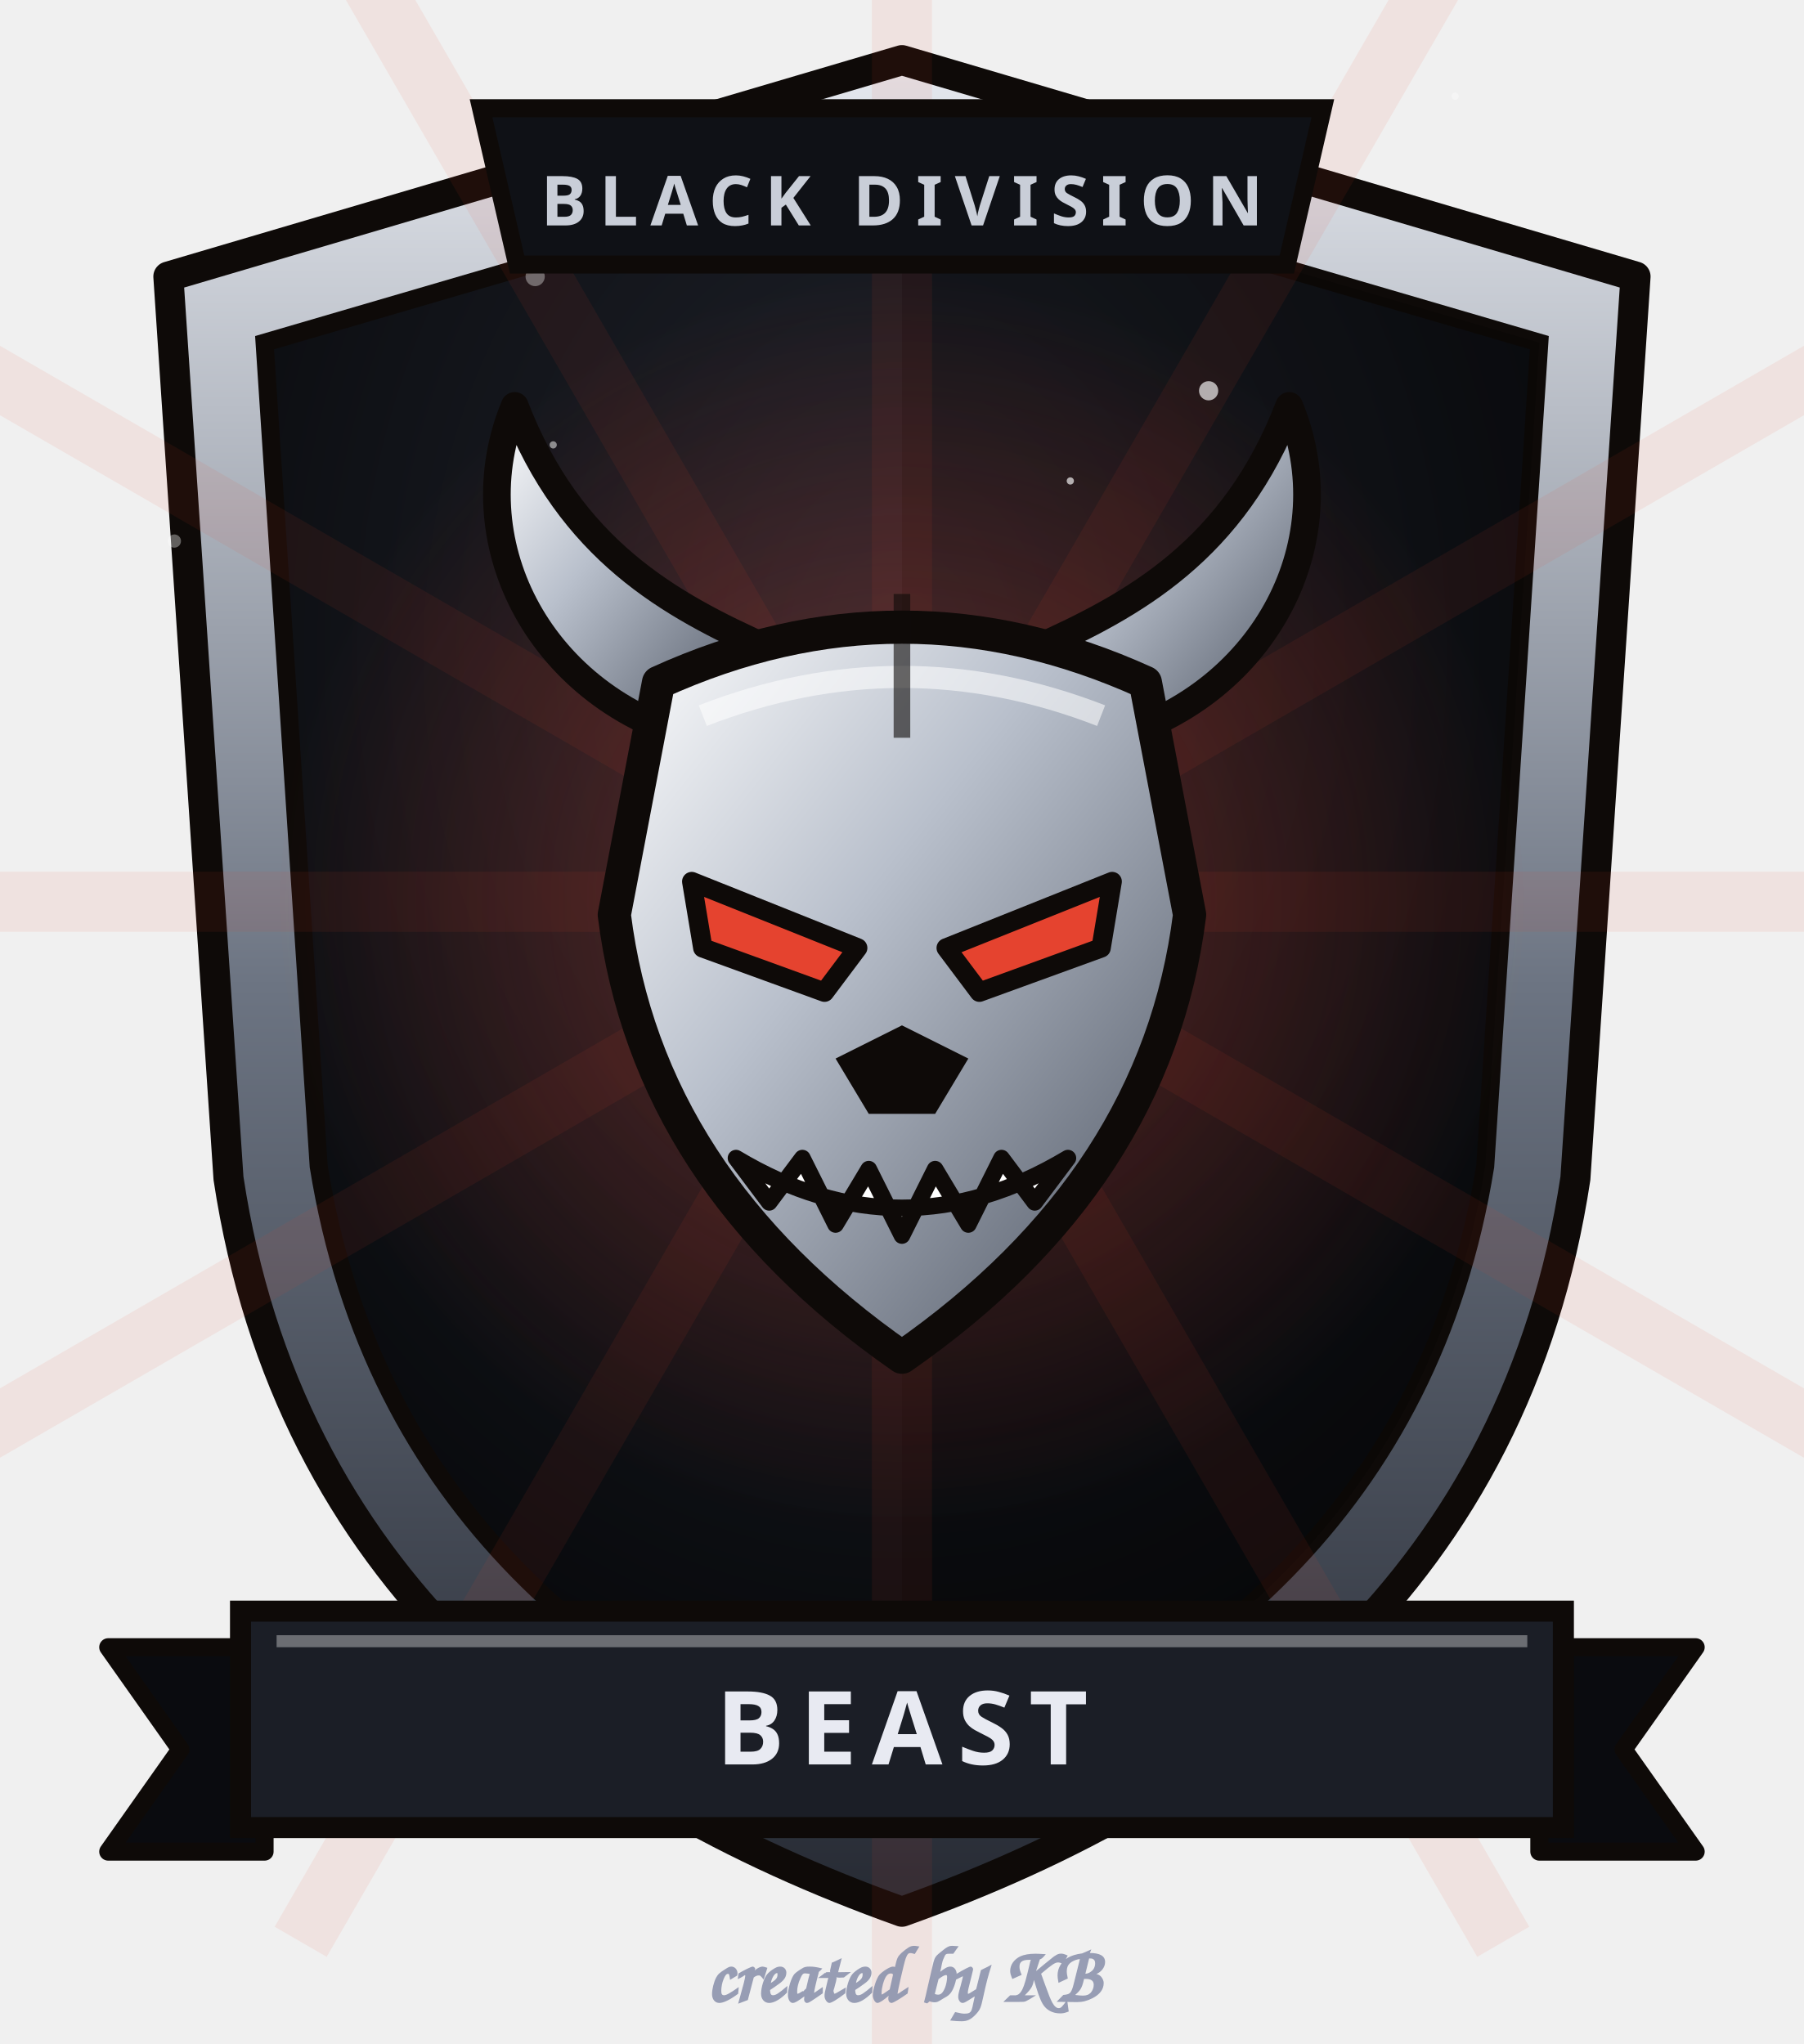
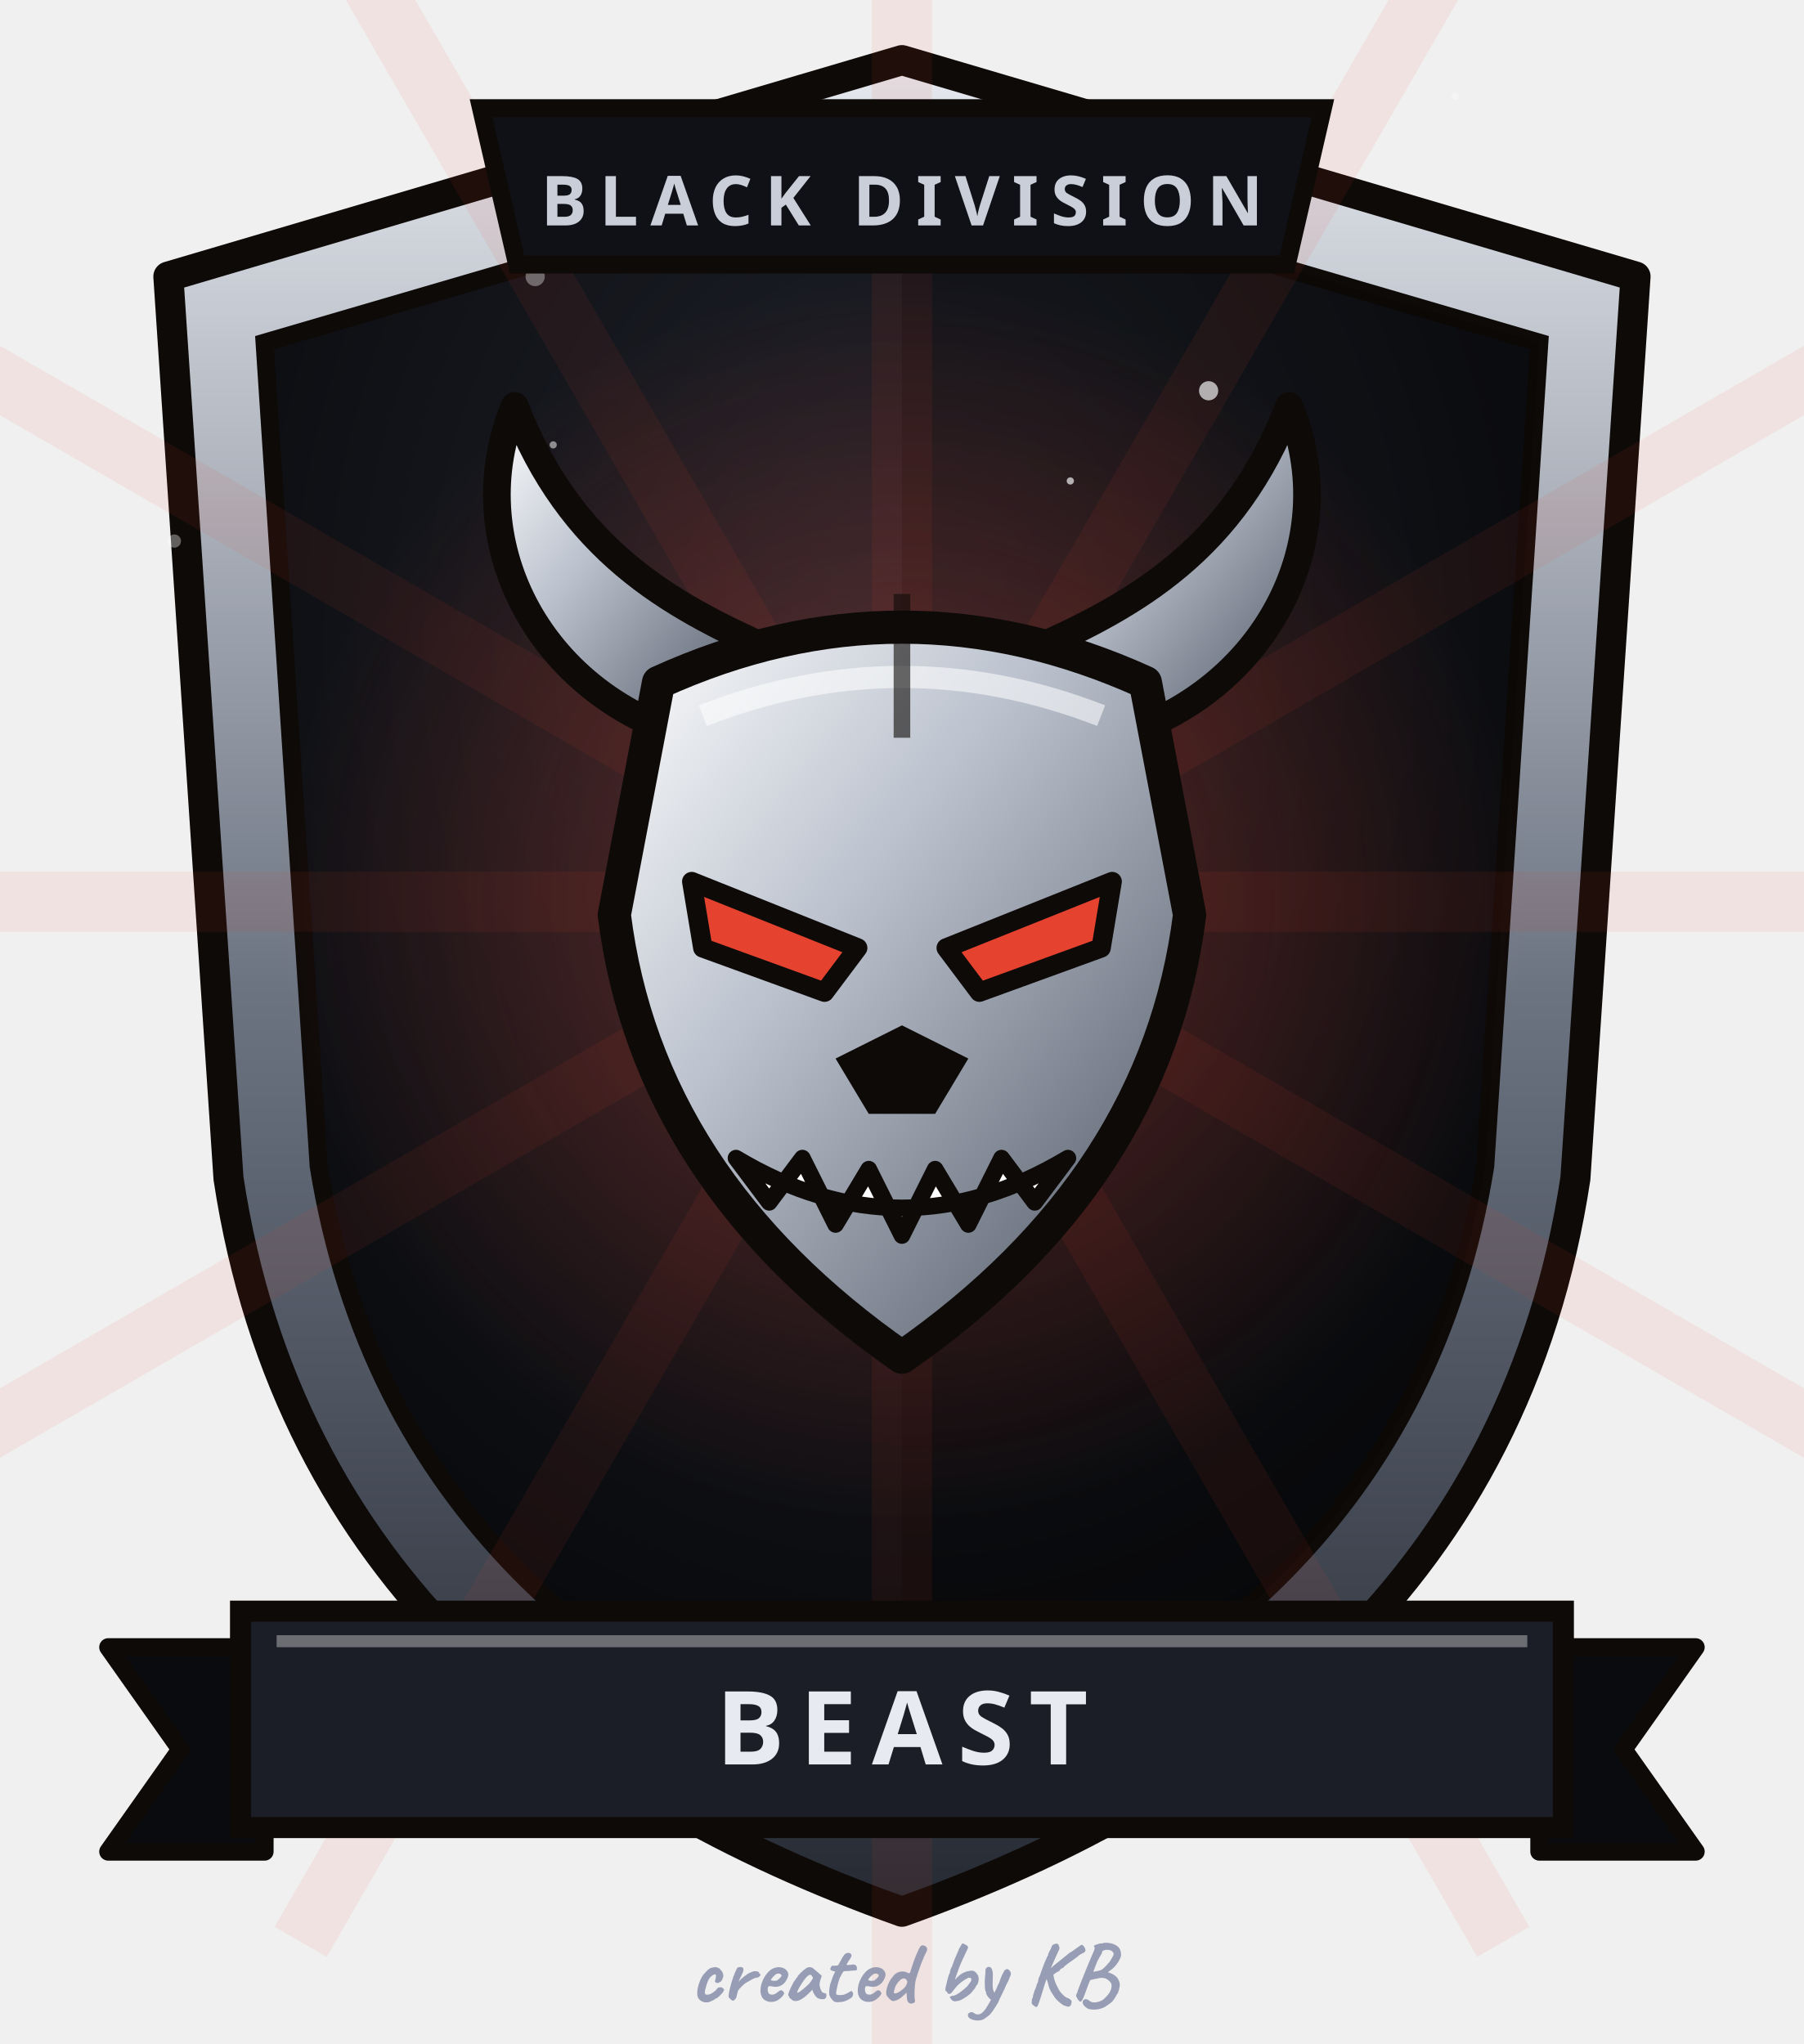
<svg xmlns="http://www.w3.org/2000/svg" viewBox="0 0 300 340" width="300" height="340" role="img" aria-label="Beast Black league crest">
  <defs>
    <linearGradient id="kbi-beast-black-M" x1="0" y1="0" x2="1" y2="1">
      <stop offset="0" stop-color="#ffffff" />
      <stop offset="0.4" stop-color="#b9c0cc" />
      <stop offset="1" stop-color="#4a515e" />
    </linearGradient>
    <linearGradient id="kbi-beast-black-cr" x1="0" y1="0" x2="0" y2="1">
      <stop offset="0" stop-color="#e6e9ef" />
      <stop offset="0.5" stop-color="#6c7482" />
      <stop offset="1" stop-color="#262a33" />
    </linearGradient>
    <radialGradient id="kbi-beast-black-cf" cx="50%" cy="30%" r="75%">
      <stop offset="0" stop-color="#20232c" />
      <stop offset="1" stop-color="#050608" />
    </radialGradient>
    <radialGradient id="kbi-beast-black-cg" cx="50%" cy="50%" r="50%">
      <stop offset="0" stop-color="#e5432faa" />
      <stop offset="1" stop-color="#e5432f00" />
    </radialGradient>
  </defs>
  <path d="M150,10 L272,46 L262,196 C252,262 206,298 150,318 C94,298 48,262 38,196 L28,46 Z" fill="url(#kbi-beast-black-cr)" stroke="#0e0a08" stroke-width="5" stroke-linejoin="round" />
  <path d="M150,26 L256,57 L247,194 C238,250 200,282 150,300 C100,282 62,250 53,194 L44,57 Z" fill="url(#kbi-beast-black-cf)" stroke="#0e0a08" stroke-width="3" />
  <path d="M150,26 L256,57 L247,194 C238,250 200,282 150,300 Z" fill="#000" opacity=".22" />
  <circle cx="150" cy="150" r="104" fill="url(#kbi-beast-black-cg)" opacity=".55" />
  <path d="M150,150 L350,150" stroke="#e5432f" stroke-opacity=".08" stroke-width="10" />
  <path d="M150,150 L323,250" stroke="#e5432f" stroke-opacity=".08" stroke-width="10" />
  <path d="M150,150 L250,323" stroke="#e5432f" stroke-opacity=".08" stroke-width="10" />
  <path d="M150,150 L150,350" stroke="#e5432f" stroke-opacity=".08" stroke-width="10" />
  <path d="M150,150 L50,323" stroke="#e5432f" stroke-opacity=".08" stroke-width="10" />
  <path d="M150,150 L-23,250" stroke="#e5432f" stroke-opacity=".08" stroke-width="10" />
  <path d="M150,150 L-50,150" stroke="#e5432f" stroke-opacity=".08" stroke-width="10" />
  <path d="M150,150 L-23,50" stroke="#e5432f" stroke-opacity=".08" stroke-width="10" />
  <path d="M150,150 L50,-23" stroke="#e5432f" stroke-opacity=".08" stroke-width="10" />
  <path d="M150,150 L150,-50" stroke="#e5432f" stroke-opacity=".08" stroke-width="10" />
  <path d="M150,150 L250,-23" stroke="#e5432f" stroke-opacity=".08" stroke-width="10" />
  <path d="M150,150 L323,50" stroke="#e5432f" stroke-opacity=".08" stroke-width="10" />
  <circle cx="242" cy="16" r="0.6" fill="#ffffff" opacity="0.35" />
  <circle cx="110" cy="37" r="1.1" fill="#ffffff" opacity="0.50" />
  <circle cx="201" cy="65" r="1.6" fill="#ffffff" opacity="0.65" />
  <circle cx="161" cy="36" r="0.6" fill="#ffffff" opacity="0.80" />
  <circle cx="29" cy="90" r="1.1" fill="#ffffff" opacity="0.35" />
  <circle cx="163" cy="32" r="1.6" fill="#ffffff" opacity="0.50" />
  <circle cx="178" cy="80" r="0.6" fill="#ffffff" opacity="0.65" />
  <circle cx="178" cy="31" r="1.1" fill="#ffffff" opacity="0.80" />
  <circle cx="89" cy="46" r="1.6" fill="#ffffff" opacity="0.35" />
  <circle cx="92" cy="74" r="0.6" fill="#ffffff" opacity="0.50" />
  <path d="M80,18 L220,18 L214,44 L86,44 Z" fill="#0f1116" stroke="#0e0a08" stroke-width="3" />
  <text x="150" y="37.5" text-anchor="middle" font-family="Archivo Black, Archivo, Arial Black, sans-serif" font-weight="900" font-size="11.5" letter-spacing="2" fill="#c9ced8">BLACK DIVISION</text>
  <g transform="translate(58,62) scale(.92)">
    <path d="M62,66 C34,58 20,30 30,6 C40,32 58,42 76,50 Z" fill="url(#kbi-beast-black-M)" stroke="#0e0a08" stroke-width="5" stroke-linejoin="round" />
    <path d="M138,66 C166,58 180,30 170,6 C160,32 142,42 124,50 Z" fill="url(#kbi-beast-black-M)" stroke="#0e0a08" stroke-width="5" stroke-linejoin="round" />
    <path d="M56,56 Q100,36 144,56 L152,98 Q146,146 100,178 Q54,146 48,98 Z" fill="url(#kbi-beast-black-M)" stroke="#0e0a08" stroke-width="6" stroke-linejoin="round" />
    <path d="M64,62 Q100,48 136,62" stroke="#fff" stroke-opacity=".55" stroke-width="4" fill="none" />
    <path d="M62,92 L92,104 L86,112 L64,104 Z M138,92 L108,104 L114,112 L136,104 Z" fill="#e5432f" stroke="#0e0a08" stroke-width="3.5" stroke-linejoin="round" />
    <path d="M88,124 L100,118 L112,124 L106,134 L94,134 Z" fill="#0e0a08" />
    <path d="M70,142 Q100,160 130,142 L124,150 L118,142 L112,154 L106,144 L100,156 L94,144 L88,154 L82,142 L76,150 Z" fill="#fff" stroke="#0e0a08" stroke-width="3" stroke-linejoin="round" />
    <path d="M100,40 V66" stroke="#0e0a08" stroke-width="3" opacity=".6" />
  </g>
  <path d="M18.0,274 L44.0,274 L44.0,308 L18.0,308 L30.0,291 Z" fill="#0a0b0f" stroke="#0e0a08" stroke-width="3" stroke-linejoin="round" />
  <path d="M282.0,274 L256.0,274 L256.0,308 L282.0,308 L270.0,291 Z" fill="#0a0b0f" stroke="#0e0a08" stroke-width="3" stroke-linejoin="round" />
  <path d="M40.0,268 L260.0,268 L260.0,304 L40.0,304 Z" fill="#1b1e26" stroke="#0e0a08" stroke-width="3.5" />
  <path d="M46.0,273 L254.0,273" stroke="#fff" stroke-opacity=".35" stroke-width="2" />
  <text x="150" y="293.5" text-anchor="middle" font-family="Archivo Black, Archivo, Arial Black, sans-serif" font-weight="900" font-size="17" letter-spacing="2.5" fill="#e8eaf2">BEAST</text>
-   <text x="150" y="333" text-anchor="middle" font-family="Caveat, cursive" font-weight="700" font-size="13" fill="#8d93ad" opacity=".9">created by KB</text>
+   <path d="M117.757 333.058Q117.335 333.131 116.92 332.985Q116.505 332.84 116.235 332.512Q115.966 332.185 115.966 331.719Q115.922 331.282 116.046 330.678Q116.17 330.073 116.425 329.462Q116.679 328.85 117.014 328.428Q117.306 328.079 117.597 327.788Q117.888 327.496 118.121 327.394Q118.325 327.307 118.623 327.256Q118.922 327.205 119.038 327.205Q119.271 327.263 119.555 327.394Q119.839 327.525 119.839 327.7L119.912 327.773Q119.999 327.773 120.108 327.984Q120.218 328.195 120.276 328.465Q120.334 328.734 120.247 328.894Q120.188 329.171 120.021 329.433Q119.854 329.695 119.737 329.695Q119.679 329.695 119.628 329.702Q119.577 329.709 119.577 329.782Q119.577 329.855 119.424 329.855Q119.271 329.855 119.111 329.797Q118.951 329.739 118.907 329.622Q118.907 329.549 118.936 329.433Q118.965 329.316 119.024 329.04Q119.111 328.632 119.038 328.494Q118.965 328.355 118.674 328.472Q118.31 328.676 118.077 328.945Q117.844 329.214 117.662 329.695Q117.48 330.175 117.262 331.034Q117.174 331.369 117.24 331.559Q117.306 331.748 117.349 331.762Q117.553 331.821 117.793 331.784Q118.034 331.748 118.194 331.66Q118.427 331.544 118.609 331.406Q118.791 331.267 119.009 331.107Q119.082 331.064 119.14 330.94Q119.198 330.816 119.315 330.758Q119.431 330.583 119.613 330.576Q119.795 330.568 119.97 330.568Q120.086 330.598 120.218 330.714Q120.349 330.831 120.421 330.932Q120.45 331.005 120.436 331.049Q120.421 331.078 120.392 331.093Q120.334 331.093 120.334 331.122L120.319 331.165Q120.349 331.224 120.196 331.428Q120.043 331.631 119.81 331.864Q119.577 332.097 119.366 332.265Q119.155 332.432 119.067 332.432Q118.922 332.432 118.922 332.52Q118.922 332.549 118.711 332.665Q118.499 332.782 118.23 332.898Q117.961 333.015 117.757 333.058ZM121.572 332.607Q121.441 332.505 121.288 332.345Q121.135 332.185 121.178 331.893Q121.222 331.486 121.295 331.173Q121.368 330.86 121.47 330.452Q121.499 330.277 121.623 329.855Q121.746 329.433 121.921 328.938Q122.096 328.443 122.285 327.999Q122.474 327.555 122.62 327.336Q122.78 327.191 123.093 327.191Q123.406 327.191 123.523 327.307Q123.683 327.438 123.625 327.766Q123.566 328.093 123.217 328.778Q123.144 328.952 123.035 329.149Q122.926 329.345 122.882 329.462Q122.853 329.549 122.882 329.578Q122.882 329.578 122.911 329.578Q122.998 329.418 123.231 329.207Q123.464 328.996 123.726 328.792Q123.989 328.588 124.222 328.428Q124.454 328.268 124.542 328.224Q124.658 328.152 124.811 328.101Q124.964 328.05 125.022 328.02Q125.357 327.86 125.758 327.897Q126.158 327.933 126.245 328.152Q126.26 328.268 126.347 328.326L126.42 328.384Q126.478 328.384 126.493 328.428V328.472Q126.493 328.574 126.296 328.763Q126.1 328.952 125.867 328.967Q125.678 328.981 125.532 329.04Q125.386 329.098 125.182 329.185Q124.629 329.506 124.185 329.753Q123.741 330.001 123.275 330.51Q123.173 330.627 123.057 330.729Q122.94 330.831 122.824 331.02Q122.751 331.093 122.678 331.34Q122.605 331.588 122.554 331.813Q122.503 332.039 122.503 332.083L122.46 332.214Q122.416 332.359 122.314 332.49Q122.139 332.723 121.972 332.782Q121.805 332.84 121.572 332.607ZM129.347 332.709Q128.91 332.956 128.422 332.993Q127.934 333.029 127.512 332.862Q127.09 332.694 126.828 332.359Q126.682 332.17 126.551 331.755Q126.42 331.34 126.507 330.627Q126.595 329.957 126.922 329.273Q127.25 328.588 127.73 328.064Q128.211 327.54 128.779 327.351Q128.983 327.278 129.194 327.242Q129.405 327.205 129.754 327.234Q130.089 327.278 130.351 327.402Q130.613 327.525 130.73 327.671Q130.963 327.904 131.036 328.122Q131.108 328.341 131.094 328.545Q131.021 329.011 130.679 329.549Q130.337 330.088 129.725 330.35Q129.478 330.452 129.143 330.481Q128.808 330.51 128.226 330.394Q127.876 330.321 127.767 330.467Q127.658 330.612 127.672 331.034Q127.701 331.296 127.796 331.493Q127.891 331.69 128.153 331.762Q128.488 331.821 128.633 331.77Q128.779 331.719 128.997 331.617Q129.114 331.544 129.23 331.457L129.449 331.282Q129.55 331.195 129.623 331.151Q129.696 331.093 129.769 331.078Q129.842 331.064 129.914 331.064Q130.075 331.078 130.22 331.238Q130.366 331.398 130.41 331.544Q130.41 331.66 130.264 331.872Q130.118 332.083 129.878 332.308Q129.638 332.534 129.347 332.709ZM129.157 329.462Q129.259 329.418 129.456 329.258Q129.652 329.098 129.813 328.916Q129.973 328.734 129.973 328.632Q129.973 328.472 129.762 328.355Q129.55 328.239 129.216 328.312Q129.099 328.341 128.939 328.472Q128.779 328.603 128.619 328.77Q128.458 328.938 128.342 329.091Q128.226 329.244 128.182 329.331Q128.24 329.404 128.415 329.447Q128.59 329.491 128.801 329.491Q129.012 329.491 129.157 329.462ZM131.749 332.694Q131.691 332.578 131.494 332.461Q131.298 332.345 131.298 332.287Q131.298 332.228 131.232 332.105Q131.167 331.981 131.108 331.923Q131.036 331.835 131.152 331.493Q131.269 331.151 131.502 330.656Q131.734 330.161 132.011 329.651Q132.128 329.535 132.244 329.345Q132.361 329.156 132.419 329.098Q132.419 329.04 132.462 328.989Q132.506 328.938 132.564 328.938L132.681 328.705Q132.71 328.647 132.863 328.472Q133.016 328.297 133.234 328.086Q133.453 327.875 133.678 327.686Q133.904 327.496 134.05 327.409Q134.355 327.205 134.683 327.22Q135.01 327.234 135.243 327.424Q135.287 327.467 135.44 327.598Q135.593 327.729 135.789 327.889Q135.986 328.05 136.132 328.181L136.67 328.661L136.423 329.389Q136.234 329.972 136.328 330.408Q136.423 330.845 136.598 331.165Q136.67 331.326 136.794 331.413Q136.918 331.5 137.122 331.529Q137.238 331.544 137.34 331.617Q137.442 331.69 137.442 331.85Q137.442 332.199 137.318 332.352Q137.194 332.505 137.049 332.534Q136.568 332.592 136.132 332.432Q135.695 332.272 135.345 331.602Q135.287 331.515 135.192 331.275Q135.098 331.034 135.083 330.962Q135.025 331.034 134.93 331.144Q134.836 331.253 134.748 331.34Q133.715 332.388 132.979 332.702Q132.244 333.015 131.749 332.694ZM132.55 331.486Q132.652 331.5 132.87 331.377Q133.089 331.253 133.453 330.962Q133.948 330.539 134.268 330.263Q134.588 329.986 134.894 329.549L135.214 329.025Q135.069 328.69 134.952 328.588Q134.836 328.486 134.719 328.486Q134.53 328.486 134.268 328.727Q134.006 328.967 133.678 329.426Q133.351 329.884 132.943 330.568Q132.754 330.889 132.652 331.18ZM138.927 333.015Q138.767 332.985 138.578 332.818Q138.388 332.651 138.236 332.439Q138.083 332.228 138.039 332.083Q138.039 332.054 138.01 332.01L137.966 331.966Q137.908 331.923 137.901 331.58Q137.893 331.238 137.937 330.816Q137.981 330.394 138.039 330.146Q138.112 329.913 138.257 329.513Q138.403 329.112 138.505 328.792L138.898 327.948L138.316 327.788Q138.214 327.758 138.148 327.671Q138.083 327.584 138.083 327.525Q138.083 327.409 138.214 327.191Q138.345 326.972 138.403 326.972Q138.476 326.987 138.672 326.987Q138.869 326.987 139.058 326.972Q139.247 326.958 139.291 326.943Q139.349 326.914 139.408 326.863Q139.466 326.812 139.495 326.71Q139.568 326.55 139.626 326.463Q139.684 326.375 139.786 326.2Q139.888 326.011 139.954 325.88Q140.019 325.749 140.165 325.516Q140.238 325.414 140.325 325.269Q140.412 325.123 140.543 325.021Q140.674 324.905 140.973 324.854Q141.271 324.803 141.49 324.992Q141.606 325.138 141.621 325.269Q141.635 325.4 141.504 325.604Q141.388 325.851 141.235 326.048Q141.082 326.244 140.951 326.492Q140.762 326.754 140.82 326.827Q140.834 326.841 140.864 326.856Q141.009 326.899 141.679 326.797Q142.101 326.725 142.29 326.885Q142.48 327.045 142.509 327.292Q142.553 327.642 142.436 327.715Q142.32 327.788 141.766 327.788Q141.417 327.846 141.169 327.853Q140.922 327.86 140.805 327.86Q140.616 327.875 140.558 327.875Q140.5 327.875 140.383 327.904Q140.267 327.933 140.216 327.999Q140.165 328.064 140.106 328.181Q140.048 328.239 139.932 328.486Q139.815 328.734 139.641 329.025Q139.437 329.637 139.298 330.197Q139.16 330.758 139.058 331.311Q139.014 331.588 139.08 331.711Q139.146 331.835 139.451 331.864Q139.611 331.879 139.917 331.857Q140.223 331.835 140.427 331.777Q140.587 331.704 140.762 331.624Q140.936 331.544 141.082 331.457Q141.213 331.384 141.344 331.296L141.475 331.224Q141.504 331.18 141.533 331.18Q141.592 331.165 141.694 331.253Q141.825 331.413 141.883 331.588Q141.883 331.762 141.81 332.003Q141.737 332.243 141.271 332.505Q140.616 332.913 139.961 333.0Q139.306 333.087 138.927 333.015ZM145.523 332.709Q145.086 332.956 144.598 332.993Q144.11 333.029 143.688 332.862Q143.266 332.694 143.004 332.359Q142.858 332.17 142.727 331.755Q142.596 331.34 142.684 330.627Q142.771 329.957 143.099 329.273Q143.426 328.588 143.907 328.064Q144.387 327.54 144.955 327.351Q145.159 327.278 145.37 327.242Q145.581 327.205 145.93 327.234Q146.265 327.278 146.527 327.402Q146.79 327.525 146.906 327.671Q147.139 327.904 147.212 328.122Q147.285 328.341 147.27 328.545Q147.197 329.011 146.855 329.549Q146.513 330.088 145.901 330.35Q145.654 330.452 145.319 330.481Q144.984 330.51 144.402 330.394Q144.052 330.321 143.943 330.467Q143.834 330.612 143.848 331.034Q143.878 331.296 143.972 331.493Q144.067 331.69 144.329 331.762Q144.664 331.821 144.809 331.77Q144.955 331.719 145.173 331.617Q145.29 331.544 145.406 331.457L145.625 331.282Q145.727 331.195 145.799 331.151Q145.872 331.093 145.945 331.078Q146.018 331.064 146.091 331.064Q146.251 331.078 146.396 331.238Q146.542 331.398 146.586 331.544Q146.586 331.66 146.44 331.872Q146.294 332.083 146.054 332.308Q145.814 332.534 145.523 332.709ZM145.334 329.462Q145.435 329.418 145.632 329.258Q145.829 329.098 145.989 328.916Q146.149 328.734 146.149 328.632Q146.149 328.472 145.938 328.355Q145.727 328.239 145.392 328.312Q145.275 328.341 145.115 328.472Q144.955 328.603 144.795 328.77Q144.635 328.938 144.518 329.091Q144.402 329.244 144.358 329.331Q144.416 329.404 144.591 329.447Q144.766 329.491 144.977 329.491Q145.188 329.491 145.334 329.462ZM151.565 333.277Q151.376 333.32 151.194 333.182Q151.012 333.044 150.939 332.884Q150.852 332.651 150.83 332.439Q150.808 332.228 150.794 331.952L150.779 331.457L150.182 331.995Q149.687 332.461 149.257 332.658Q148.828 332.854 148.478 332.854Q148.318 332.825 148.093 332.643Q147.867 332.461 147.685 332.236Q147.503 332.01 147.43 331.864Q147.343 331.66 147.379 331.296Q147.416 330.932 147.554 330.496Q147.692 330.059 147.903 329.637Q148.114 329.214 148.391 328.909Q148.872 328.181 149.585 327.999Q150.298 327.817 150.852 328.122Q151.114 328.253 151.23 328.224Q151.347 328.195 151.376 328.035Q151.434 327.802 151.507 327.598Q151.58 327.394 151.711 326.987Q152.075 325.88 152.344 325.254Q152.614 324.628 152.832 324.162Q152.992 323.827 153.152 323.696Q153.312 323.565 153.429 323.58Q153.589 323.58 153.829 323.696Q154.07 323.813 154.142 324.016Q154.201 324.148 154.193 324.293Q154.186 324.439 154.099 324.599Q153.909 324.948 153.655 325.523Q153.4 326.099 153.145 326.783Q152.89 327.467 152.672 328.137Q152.453 328.807 152.308 329.316Q152.22 329.637 152.169 330.132Q152.118 330.627 152.097 331.144Q152.075 331.66 152.089 332.061Q152.104 332.461 152.133 332.578Q152.22 332.869 152.133 333.015Q152.046 333.16 151.886 333.211Q151.725 333.262 151.565 333.277ZM149.163 331.515Q149.367 331.442 149.527 331.34Q149.687 331.238 149.905 331.078Q150.342 330.743 150.539 330.496Q150.735 330.248 150.852 329.884Q150.925 329.666 150.859 329.506Q150.794 329.345 150.633 329.2Q150.473 329.069 150.226 329.091Q149.978 329.112 149.658 329.404Q149.308 329.724 149.061 330.146Q148.813 330.568 148.653 331.355Q148.624 331.5 148.755 331.559Q148.886 331.617 149.163 331.515ZM158.831 332.913Q158.539 332.884 158.372 332.76Q158.205 332.636 158.117 332.447Q158.001 332.316 157.979 332.243Q157.957 332.17 157.972 332.112Q158.044 332.112 158.103 332.105Q158.161 332.097 158.175 332.054Q158.175 332.01 158.226 331.995Q158.277 331.981 158.336 331.995Q158.612 332.01 159.013 331.806Q159.413 331.602 159.894 331.231Q160.374 330.86 160.854 330.423Q161.233 329.928 161.386 329.695Q161.539 329.462 161.546 329.338Q161.553 329.214 161.481 329.083Q161.422 328.967 161.204 328.967Q160.986 328.967 160.534 329.258Q159.908 329.651 159.53 329.986Q159.151 330.321 158.831 330.743Q158.714 330.889 158.576 331.056Q158.438 331.224 158.35 331.34L158.248 331.457Q158.248 331.515 158.081 331.602Q157.913 331.69 157.797 331.69Q157.739 331.66 157.644 331.58Q157.549 331.5 157.52 331.369Q157.389 331.267 157.302 331.187Q157.214 331.107 157.214 330.918Q157.214 330.801 157.251 330.627Q157.287 330.452 157.36 330.175Q157.447 329.797 157.549 329.382Q157.651 328.967 157.746 328.668Q157.841 328.37 157.884 328.341L157.942 328.21Q158.001 328.079 158.001 327.904Q158.03 327.729 158.095 327.598Q158.161 327.467 158.161 327.409Q158.219 327.365 158.336 327.06Q158.452 326.754 158.627 326.259Q158.627 326.215 158.729 325.975Q158.831 325.735 158.976 325.407Q159.122 325.079 159.275 324.723Q159.428 324.366 159.53 324.089Q159.704 323.842 159.828 323.587Q159.952 323.332 160.054 323.288Q160.126 323.274 160.308 323.347Q160.49 323.42 160.68 323.536Q160.869 323.652 160.942 323.769Q160.986 323.842 160.993 323.915Q161 323.987 160.927 324.155Q160.854 324.322 160.68 324.694Q160.505 325.065 160.185 325.735Q159.777 326.608 159.551 327.191Q159.326 327.773 159.187 328.195Q159.049 328.617 158.903 328.996L158.831 329.316L159.209 328.894Q159.355 328.748 159.515 328.617Q159.675 328.486 159.864 328.355Q159.981 328.268 160.177 328.173Q160.374 328.079 160.563 328.006Q160.753 327.933 160.84 327.919Q160.884 327.904 161.138 327.853Q161.393 327.802 161.641 327.802Q161.961 327.802 162.201 328.028Q162.442 328.253 162.631 328.574Q162.791 328.88 162.747 329.353Q162.704 329.826 162.5 330.161Q162.427 330.219 162.354 330.314Q162.281 330.408 162.281 330.467Q162.267 330.568 162.019 330.882Q161.772 331.195 161.524 331.471Q161.262 331.748 160.884 332.017Q160.505 332.287 160.134 332.498Q159.762 332.709 159.5 332.796Q159.384 332.811 159.166 332.847Q158.947 332.884 158.831 332.913ZM163.213 336.028Q162.689 336.13 162.209 336.065Q161.728 335.999 161.4 335.81Q161.073 335.621 161 335.388Q160.913 335.053 161.087 334.893Q161.262 334.733 161.502 334.704Q161.743 334.674 161.815 334.762Q161.932 334.835 162.187 334.98Q162.442 335.126 162.82 335.053Q163.155 334.98 163.417 334.733Q163.679 334.485 163.883 334.208Q163.999 334.034 164.276 333.582Q164.538 333.16 164.815 332.651Q164.698 332.578 164.567 332.447Q164.305 332.185 164.138 331.893Q163.97 331.602 163.999 331.486V331.326Q163.912 331.326 163.861 331.071Q163.81 330.816 163.788 330.423Q163.766 330.03 163.774 329.608Q163.781 329.185 163.81 328.836Q163.868 328.588 163.868 328.29Q163.868 327.991 163.883 327.817Q163.868 327.584 163.978 327.438Q164.087 327.292 164.145 327.249Q164.684 327.016 164.931 327.496Q165.179 327.977 165.106 329.025Q165.077 329.608 165.077 330.139Q165.077 330.67 165.179 331.049Q165.252 331.311 165.397 331.471Q165.426 331.398 165.455 331.296Q165.514 331.136 165.601 331.034Q165.688 330.86 165.754 330.707Q165.819 330.554 165.834 330.496Q165.849 330.423 165.965 330.204Q166.082 329.986 166.183 329.768Q166.256 329.549 166.402 329.127Q166.547 328.705 166.693 328.443Q166.868 328.108 166.977 327.897Q167.086 327.686 167.217 327.642Q167.348 327.54 167.465 327.54Q167.581 327.54 167.741 327.627Q167.916 327.802 168.025 327.97Q168.134 328.137 168.113 328.377Q168.091 328.617 167.872 329.025Q167.756 329.375 167.618 329.658Q167.479 329.942 167.406 330.03Q167.334 330.204 167.239 330.416Q167.144 330.627 167.072 330.801Q166.81 331.384 166.62 331.748Q166.431 332.112 166.285 332.418Q166.14 332.723 165.98 333.131Q165.645 333.67 165.332 334.158Q165.019 334.645 164.669 335.068Q164.524 335.199 164.254 335.41Q163.985 335.621 163.701 335.803Q163.417 335.985 163.213 336.028ZM172.022 333.684Q171.833 333.568 171.673 333.4Q171.512 333.233 171.6 332.927Q171.585 332.752 171.622 332.592Q171.658 332.432 171.673 332.374Q171.745 332.374 171.76 332.294Q171.774 332.214 171.774 332.156Q171.774 332.039 171.862 331.762Q171.949 331.486 172.037 331.18Q172.153 330.932 172.262 330.656Q172.371 330.379 172.371 330.321Q172.371 330.204 172.43 330.081Q172.488 329.957 172.561 329.84Q172.634 329.666 172.67 329.455Q172.706 329.244 172.706 329.127Q172.794 328.938 172.896 328.719Q172.998 328.501 173.056 328.268Q173.143 328.02 173.318 327.533Q173.493 327.045 173.682 326.55Q173.813 326.273 173.937 325.975Q174.06 325.676 174.162 325.465Q174.264 325.254 174.308 325.254V325.094Q174.308 325.021 174.424 324.81Q174.541 324.599 174.643 324.366Q174.788 324.148 174.847 323.944L174.905 323.754L174.963 323.652Q175.021 323.565 175.08 323.507Q175.458 323.303 175.728 323.303Q175.997 323.303 176.099 323.652Q176.215 323.973 176.201 324.097Q176.186 324.22 176.099 324.395Q175.982 324.657 175.793 325.058Q175.604 325.458 175.4 325.909Q175.196 326.361 175.021 326.768Q174.861 327.118 174.759 327.38L174.861 327.307Q174.905 327.263 175.116 327.067Q175.327 326.87 175.939 326.404L177.861 324.846Q178.225 324.657 178.53 324.424Q178.836 324.191 179.04 324.06Q179.287 323.885 179.55 323.696Q179.812 323.507 179.87 323.521Q179.986 323.463 180.146 323.631Q180.307 323.798 180.416 324.024Q180.525 324.249 180.51 324.366Q180.54 324.512 180.467 324.613Q180.394 324.715 180.088 324.89Q179.724 325.05 179.513 325.196Q179.302 325.341 179.273 325.414L178.967 325.647Q178.661 325.88 178.239 326.171Q177.657 326.564 177.285 326.863Q176.914 327.161 176.798 327.336Q176.739 327.336 176.688 327.38Q176.638 327.424 176.579 327.409L176.463 327.482Q176.346 327.569 176.288 327.656Q176.259 327.729 176.164 327.846Q176.07 327.962 175.939 327.948Q175.837 328.006 175.575 328.181Q175.385 328.326 175.182 328.472Q175.254 328.996 175.371 329.36Q175.531 329.884 175.749 330.292Q175.924 330.67 176.135 331.034Q176.346 331.398 176.608 331.646Q176.943 332.01 177.205 332.185Q177.467 332.359 177.598 332.359Q177.875 332.49 178.006 332.607Q178.137 332.723 178.181 332.811Q178.225 332.898 178.21 332.971Q178.225 333.015 178.195 333.167Q178.166 333.32 178.108 333.473Q178.05 333.626 177.948 333.67Q177.846 333.772 177.686 333.794Q177.526 333.815 177.176 333.655Q177.045 333.67 176.82 333.531Q176.594 333.393 176.339 333.189Q176.084 332.985 175.859 332.767Q175.633 332.549 175.502 332.388Q175.269 332.054 174.912 331.486Q174.555 330.918 174.381 330.292Q174.279 329.826 174.177 329.535Q174.09 329.345 174.075 329.185L174.002 329.345Q173.944 329.447 173.813 329.862Q173.682 330.277 173.507 330.852Q173.332 331.428 173.15 332.017Q172.968 332.607 172.794 333.087Q172.706 333.335 172.634 333.502Q172.561 333.67 172.488 333.757Q172.415 333.844 172.313 333.844Q172.255 333.844 172.182 333.801Q172.109 333.757 172.022 333.684ZM180.802 334.048Q180.176 333.641 180.066 333.233Q179.957 332.825 180.35 332.578Q180.438 332.52 180.692 332.563Q180.947 332.607 181.078 332.738Q181.37 333.0 181.741 333.066Q182.112 333.131 182.651 332.985Q183.262 332.796 183.59 332.512Q183.918 332.228 184.325 331.733Q184.631 331.34 184.755 330.962Q184.878 330.583 184.871 330.27Q184.864 329.957 184.718 329.797Q184.354 329.287 183.816 329.091Q183.277 328.894 182.403 329.127Q182.301 329.142 182.098 329.185Q181.894 329.229 181.734 329.265Q181.573 329.302 181.559 329.302Q181.457 329.331 181.399 329.331Q181.34 329.331 181.26 329.469Q181.18 329.608 181.02 330.037Q180.86 330.467 180.54 331.355Q180.234 332.243 180.023 332.614Q179.812 332.985 179.651 332.949Q179.491 332.913 179.287 332.636Q179.171 332.432 179.033 332.185Q178.894 331.937 179.04 331.675Q179.113 331.544 179.156 331.435Q179.2 331.326 179.273 331.049Q179.346 330.831 179.557 330.285Q179.768 329.739 180.059 329.003Q180.35 328.268 180.671 327.482Q180.991 326.696 181.289 325.997Q181.588 325.298 181.792 324.817Q181.996 324.366 182.039 324.162Q182.083 323.987 182.025 323.944Q182.025 323.944 182.01 323.944Q182.01 323.871 181.966 323.805Q181.923 323.74 181.937 323.682Q181.937 323.623 182.192 323.521Q182.447 323.42 182.738 323.332Q183.029 323.245 183.16 323.274Q183.233 323.274 183.335 323.267Q183.437 323.259 183.437 323.201Q183.481 323.201 183.714 323.172Q183.947 323.143 184.223 323.172Q185.199 323.259 185.825 323.733Q186.451 324.206 186.436 325.24Q186.422 325.487 186.233 325.88Q186.043 326.273 185.759 326.666Q185.475 327.06 185.155 327.351Q184.966 327.511 184.755 327.678Q184.544 327.846 184.398 327.948L184.238 328.064L184.354 328.108Q184.471 328.152 184.602 328.195Q185.272 328.443 185.657 328.821Q186.043 329.2 186.203 329.87Q186.262 330.088 186.211 330.408Q186.16 330.729 186.072 331.042Q185.985 331.355 185.883 331.573Q185.781 331.675 185.723 331.777L185.665 331.893Q185.665 331.923 185.548 332.119Q185.432 332.316 185.272 332.549Q185.111 332.782 184.966 332.956Q184.82 333.073 184.551 333.284Q184.282 333.495 183.968 333.699Q183.655 333.903 183.379 334.005Q182.971 334.179 182.469 334.245Q181.966 334.31 181.515 334.259Q181.064 334.208 180.802 334.048ZM181.85 328.006 182.098 327.948Q182.33 327.904 182.622 327.838Q182.913 327.773 183.058 327.715Q183.131 327.671 183.27 327.598Q183.408 327.525 183.554 327.38Q183.757 327.191 183.99 326.95Q184.223 326.71 184.449 326.433Q184.675 326.157 184.835 325.836Q185.17 325.312 185.199 325.079Q185.228 324.846 185.039 324.657Q184.908 324.497 184.675 324.417Q184.442 324.337 184.172 324.33Q183.903 324.322 183.655 324.395Q183.466 324.453 183.364 324.533Q183.262 324.613 183.262 324.774Q183.262 324.905 183.182 325.043Q183.102 325.181 183.029 325.254Q183.015 325.356 182.942 325.443L182.855 325.545Q182.855 325.604 182.673 325.902Q182.491 326.2 182.287 326.754Q182.025 327.38 181.937 327.656Q181.85 327.933 181.85 328.006Z" fill="#8d93ad" opacity="0.9" />
</svg>
